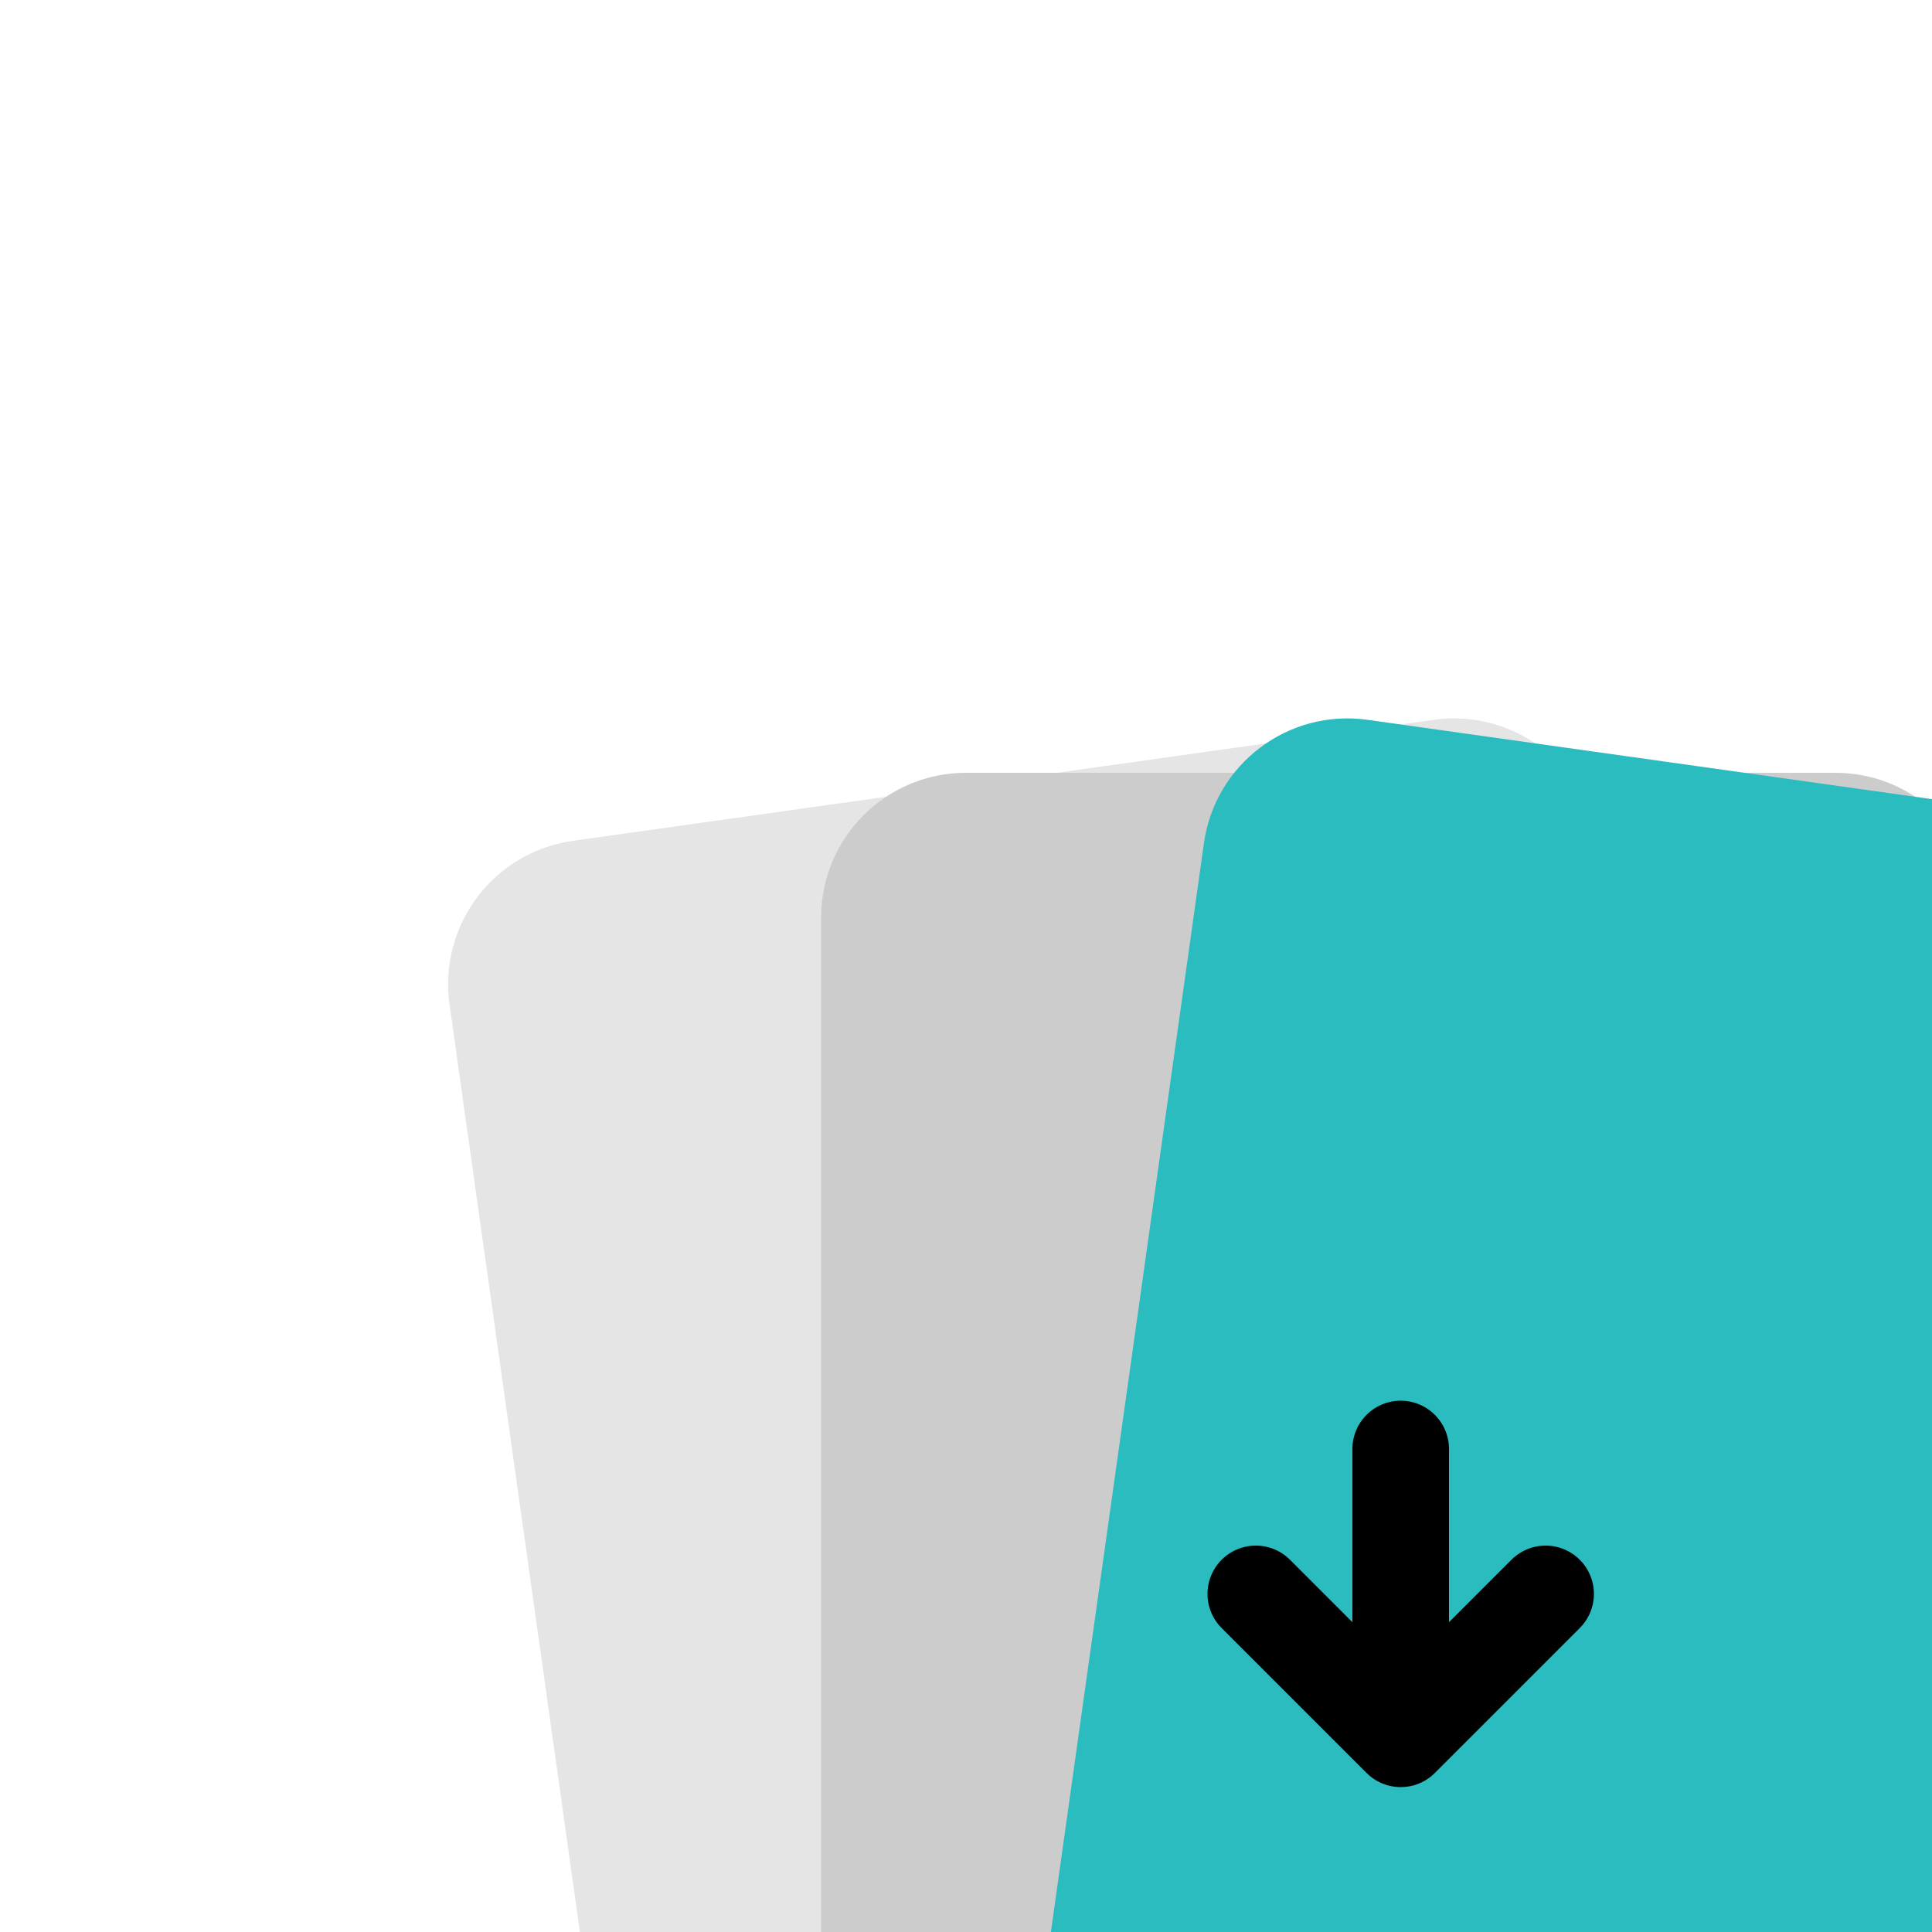
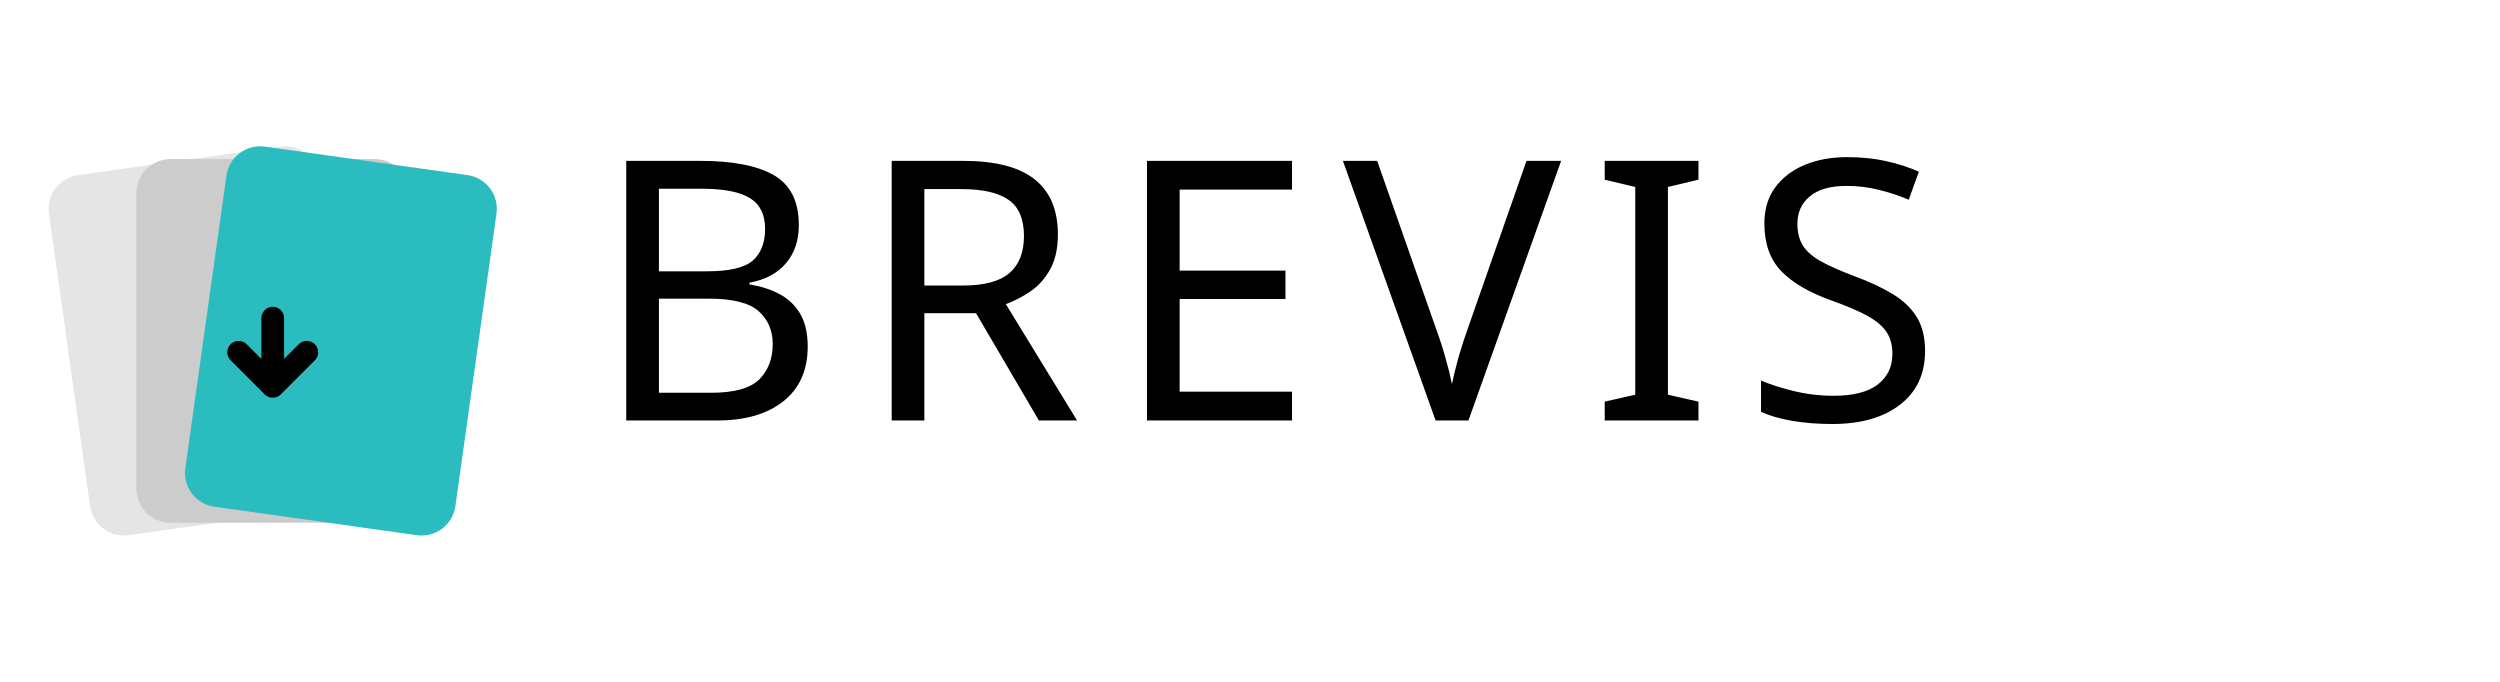
- <svg xmlns="http://www.w3.org/2000/svg" width="32" height="32" viewBox="0 0 40 40" fill="none">
-   <g transform="translate(5, 2)">
+ <svg xmlns="http://www.w3.org/2000/svg" width="220" height="60" viewBox="0 0 220 60" fill="none">
+   <g>
    <rect x="6" y="14" width="24" height="32" rx="3" fill="#E5E5E5" transform="rotate(-8 18 30)" />
    <rect x="12" y="14" width="24" height="32" rx="3" fill="#CCCCCC" />
    <rect x="18" y="14" width="24" height="32" rx="3" fill="#2BBCC0" transform="rotate(8 30 30)" />
    <path d="M 24 28 L 24 34 M 21 31 L 24 34 L 27 31" stroke="#000000" stroke-width="2" stroke-linecap="round" stroke-linejoin="round" />
  </g>
+   <text x="52" y="37" font-family="Instrument Sans, sans-serif" font-size="32" font-weight="400" fill="#000000" letter-spacing="0.08em">BREVIS</text>
</svg>
